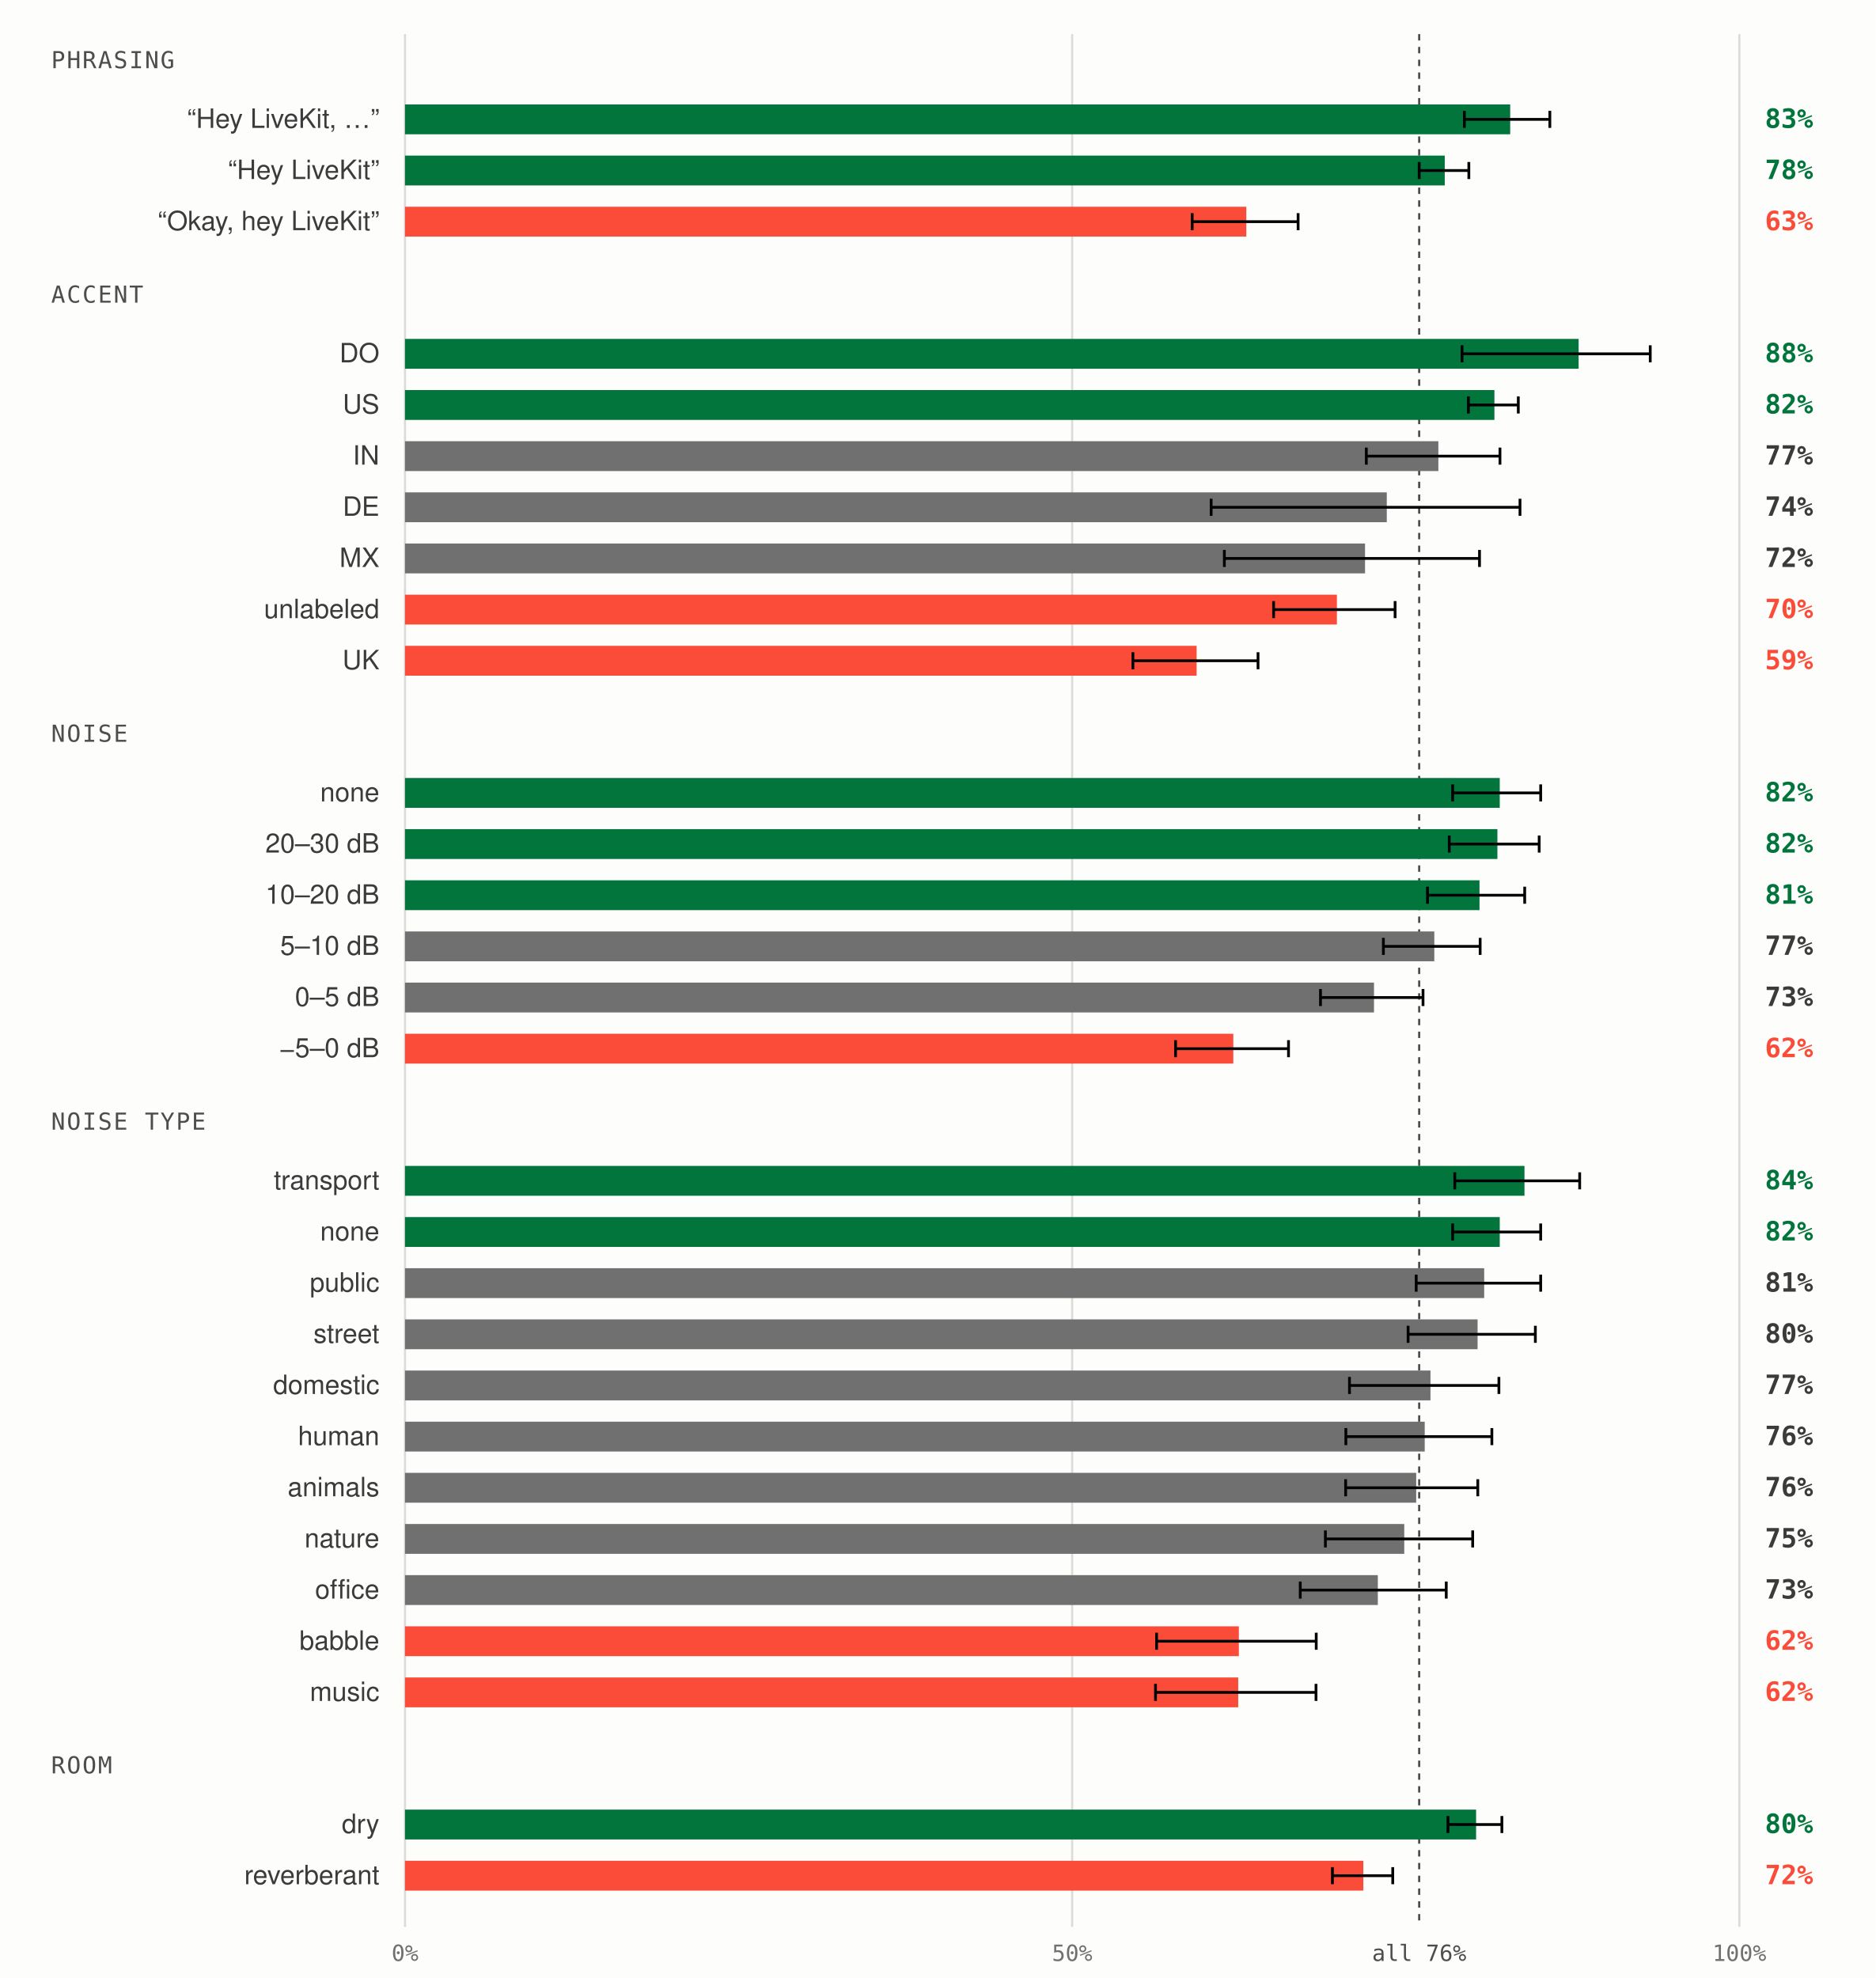
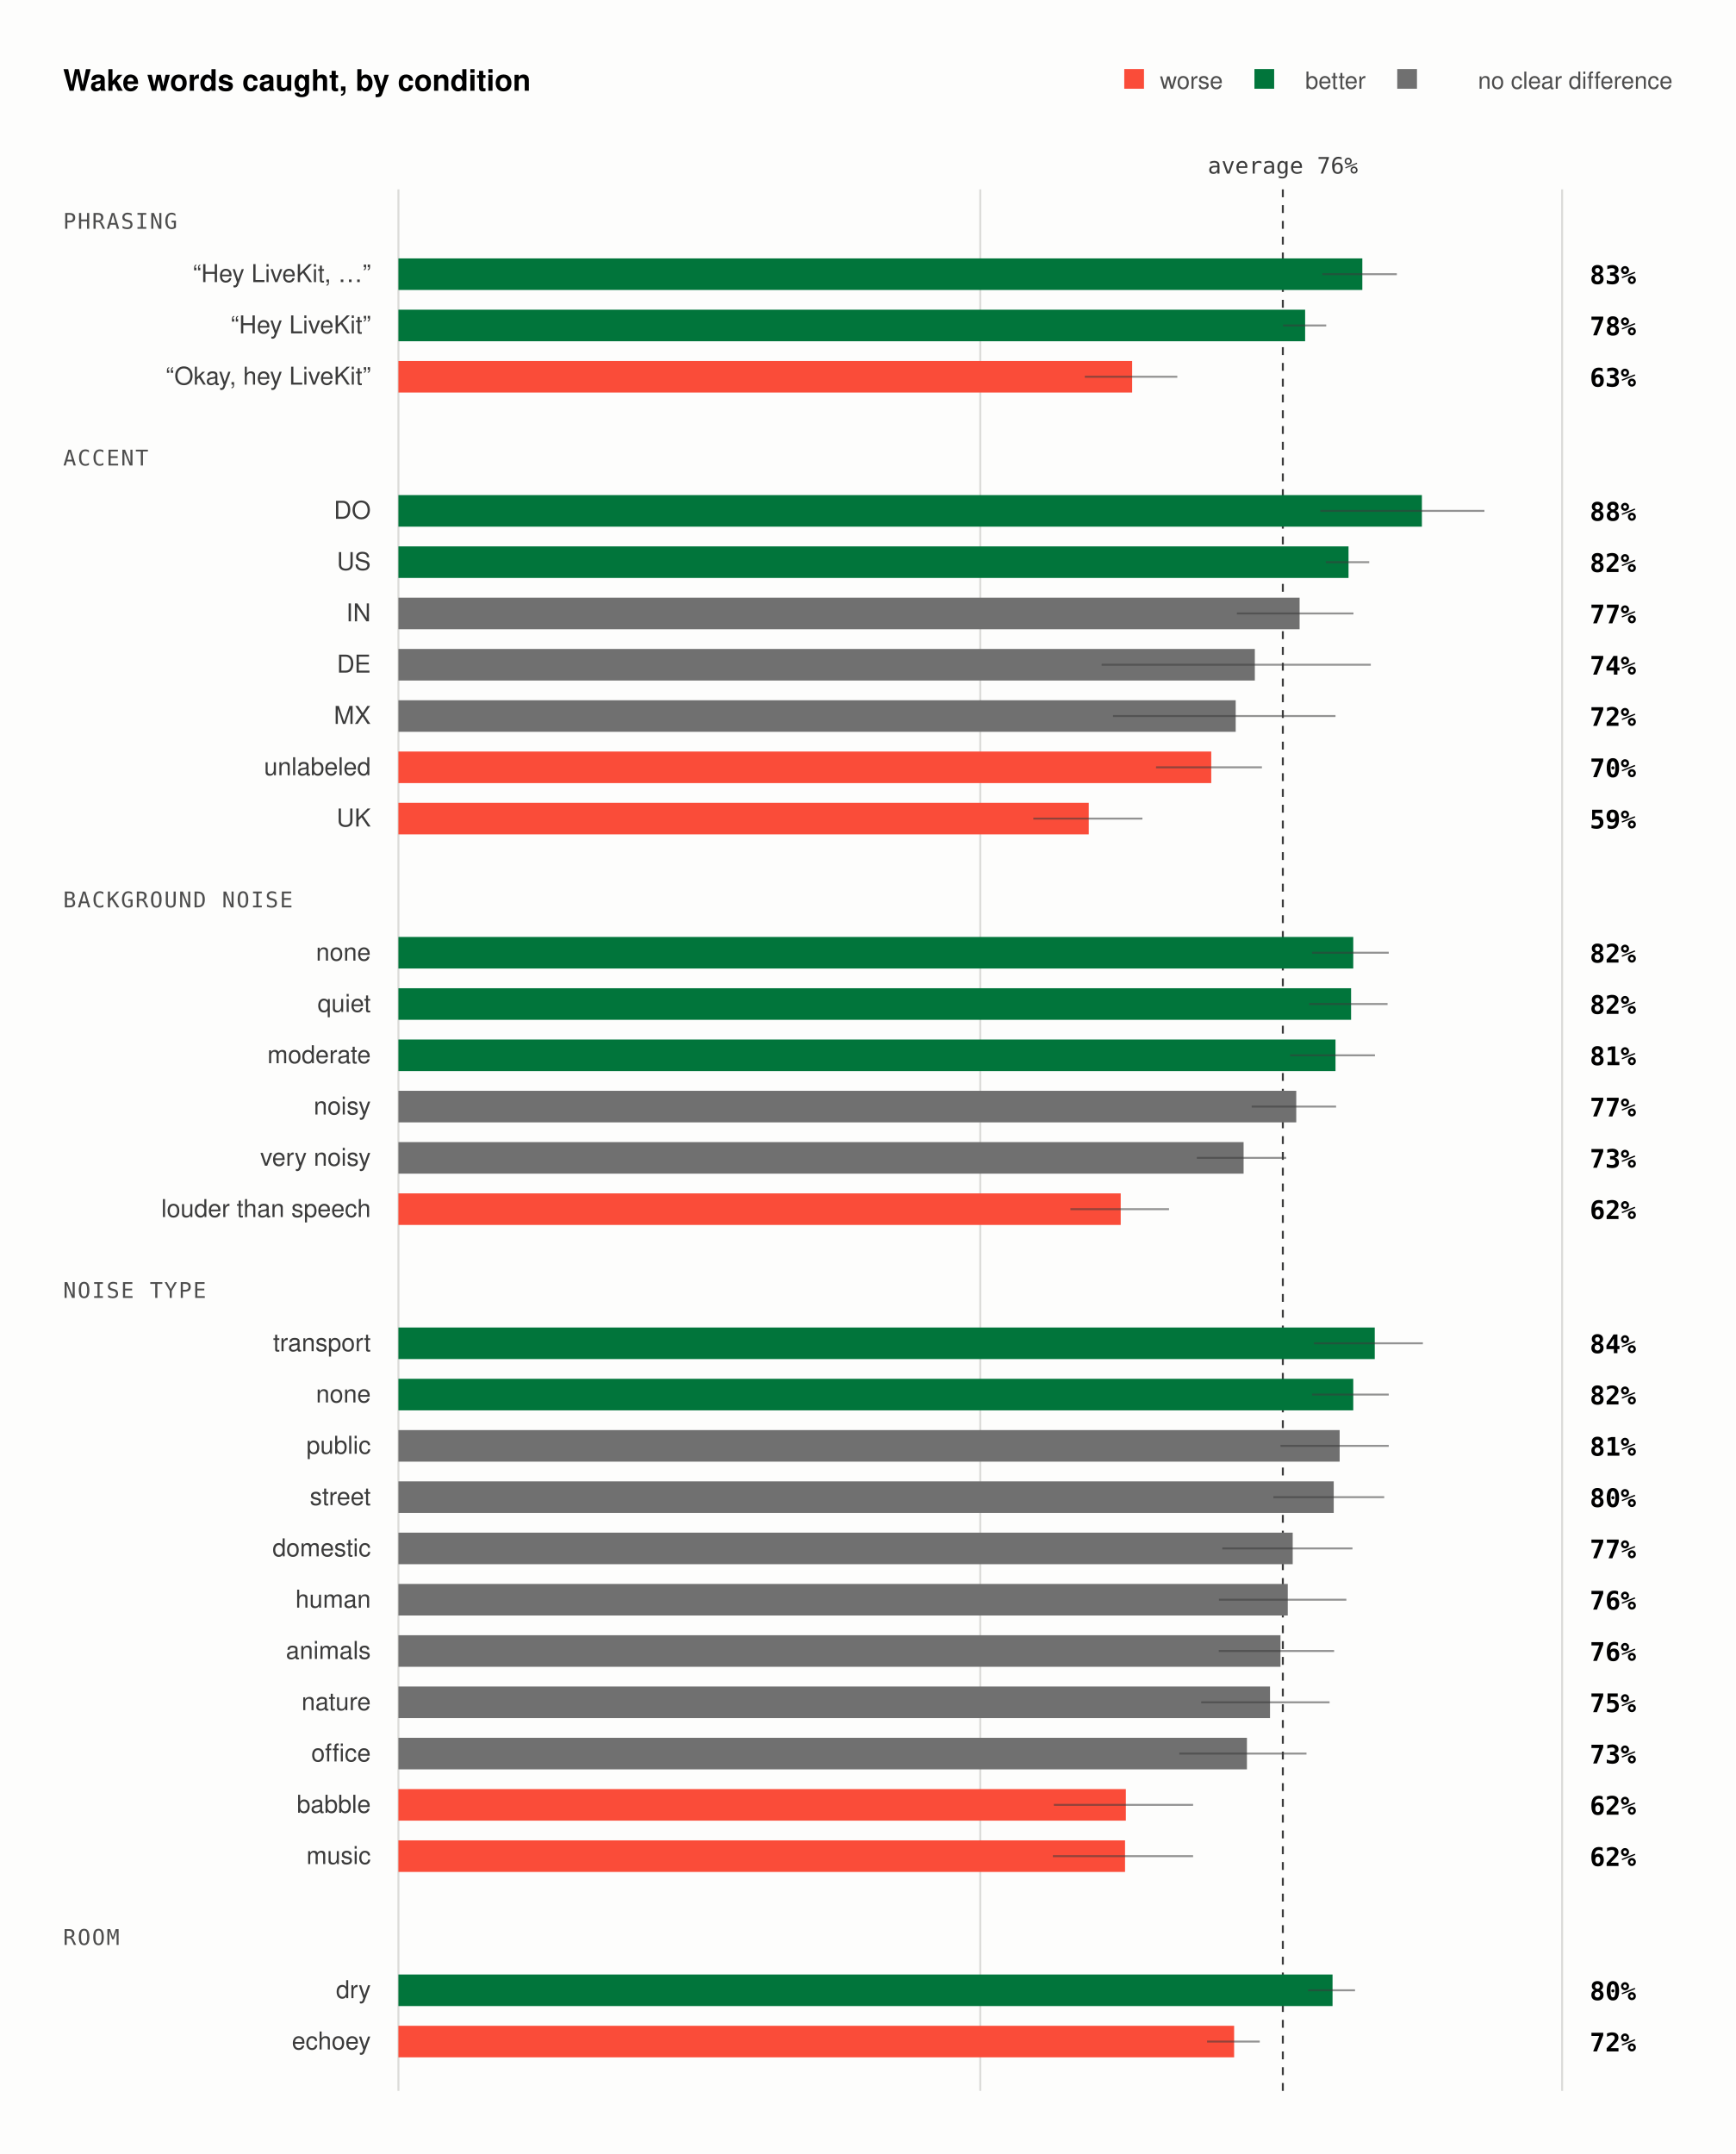
- <svg xmlns="http://www.w3.org/2000/svg" viewBox="0 0 880 928" width="880" height="928" font-family="'Public Sans', ui-sans-serif, system-ui, -apple-system, 'Segoe UI', Helvetica, Arial, sans-serif">
-   <rect width="880" height="928" fill="#fdfdfc" />
-   <line x1="190.0" y1="16" x2="190.0" y2="904" stroke="#dbdbd8" />
-   <text x="190.0" y="920.0" fill="#707070" font-size="10.5" text-anchor="middle" font-weight="400" font-family="CommitMono, ui-monospace, 'SF Mono', 'Cascadia Mono', Menlo, monospace">0%</text>
-   <line x1="503.0" y1="16" x2="503.0" y2="904" stroke="#dbdbd8" />
-   <text x="503.0" y="920.0" fill="#707070" font-size="10.5" text-anchor="middle" font-weight="400" font-family="CommitMono, ui-monospace, 'SF Mono', 'Cascadia Mono', Menlo, monospace">50%</text>
-   <line x1="816.0" y1="16" x2="816.0" y2="904" stroke="#dbdbd8" />
-   <text x="816.0" y="920.0" fill="#707070" font-size="10.5" text-anchor="middle" font-weight="400" font-family="CommitMono, ui-monospace, 'SF Mono', 'Cascadia Mono', Menlo, monospace">100%</text>
-   <line x1="665.8" y1="16" x2="665.8" y2="904" stroke="#4d4d4d" stroke-dasharray="3 3" />
-   <text x="665.8" y="920.0" fill="#4d4d4d" font-size="10.5" text-anchor="middle" font-weight="400" font-family="CommitMono, ui-monospace, 'SF Mono', 'Cascadia Mono', Menlo, monospace">all 76%</text>
-   <text x="24.0" y="32.0" fill="#4d4d4d" font-size="11" text-anchor="start" font-weight="400" font-family="CommitMono, ui-monospace, 'SF Mono', 'Cascadia Mono', Menlo, monospace" letter-spacing="0.7">PHRASING</text>
-   <text x="178.0" y="60.0" fill="#3b3b3b" font-size="12.5" text-anchor="end" font-weight="400">“Hey LiveKit, …”</text>
-   <rect x="190" y="49.0" width="518.5" height="14" fill="#01753b" />
-   <line x1="687.0" y1="56.0" x2="727.1" y2="56.0" stroke="#000000" stroke-width="1.3" />
-   <line x1="687.0" y1="52.0" x2="687.0" y2="60.0" stroke="#000000" stroke-width="1.3" />
-   <line x1="727.1" y1="52.0" x2="727.1" y2="60.0" stroke="#000000" stroke-width="1.3" />
-   <text x="828.0" y="60.0" fill="#01753b" font-size="12.5" text-anchor="start" font-weight="600" font-family="CommitMono, ui-monospace, 'SF Mono', 'Cascadia Mono', Menlo, monospace">83%</text>
-   <text x="178.0" y="84.0" fill="#3b3b3b" font-size="12.5" text-anchor="end" font-weight="400">“Hey LiveKit”</text>
-   <rect x="190" y="73.0" width="487.8" height="14" fill="#01753b" />
-   <line x1="665.8" y1="80.0" x2="689.1" y2="80.0" stroke="#000000" stroke-width="1.3" />
-   <line x1="665.8" y1="76.0" x2="665.8" y2="84.0" stroke="#000000" stroke-width="1.3" />
-   <line x1="689.1" y1="76.0" x2="689.1" y2="84.0" stroke="#000000" stroke-width="1.3" />
-   <text x="828.0" y="84.0" fill="#01753b" font-size="12.5" text-anchor="start" font-weight="600" font-family="CommitMono, ui-monospace, 'SF Mono', 'Cascadia Mono', Menlo, monospace">78%</text>
-   <text x="178.0" y="108.0" fill="#3b3b3b" font-size="12.5" text-anchor="end" font-weight="400">“Okay, hey LiveKit”</text>
-   <rect x="190" y="97.0" width="394.7" height="14" fill="#fa4c39" />
-   <line x1="559.3" y1="104.0" x2="609.0" y2="104.0" stroke="#000000" stroke-width="1.3" />
-   <line x1="559.3" y1="100.0" x2="559.3" y2="108.0" stroke="#000000" stroke-width="1.3" />
-   <line x1="609.0" y1="100.0" x2="609.0" y2="108.0" stroke="#000000" stroke-width="1.3" />
-   <text x="828.0" y="108.0" fill="#fa4c39" font-size="12.5" text-anchor="start" font-weight="600" font-family="CommitMono, ui-monospace, 'SF Mono', 'Cascadia Mono', Menlo, monospace">63%</text>
-   <text x="24.0" y="142.0" fill="#4d4d4d" font-size="11" text-anchor="start" font-weight="400" font-family="CommitMono, ui-monospace, 'SF Mono', 'Cascadia Mono', Menlo, monospace" letter-spacing="0.7">ACCENT</text>
-   <text x="178.0" y="170.0" fill="#3b3b3b" font-size="12.5" text-anchor="end" font-weight="400">DO</text>
-   <rect x="190" y="159.0" width="550.6" height="14" fill="#01753b" />
-   <line x1="685.9" y1="166.0" x2="774.2" y2="166.0" stroke="#000000" stroke-width="1.3" />
-   <line x1="685.9" y1="162.0" x2="685.9" y2="170.0" stroke="#000000" stroke-width="1.3" />
-   <line x1="774.2" y1="162.0" x2="774.2" y2="170.0" stroke="#000000" stroke-width="1.3" />
-   <text x="828.0" y="170.0" fill="#01753b" font-size="12.5" text-anchor="start" font-weight="600" font-family="CommitMono, ui-monospace, 'SF Mono', 'Cascadia Mono', Menlo, monospace">88%</text>
-   <text x="178.0" y="194.0" fill="#3b3b3b" font-size="12.5" text-anchor="end" font-weight="400">US</text>
-   <rect x="190" y="183.0" width="511.1" height="14" fill="#01753b" />
-   <line x1="688.9" y1="190.0" x2="712.3" y2="190.0" stroke="#000000" stroke-width="1.3" />
-   <line x1="688.9" y1="186.0" x2="688.9" y2="194.0" stroke="#000000" stroke-width="1.3" />
-   <line x1="712.3" y1="186.0" x2="712.3" y2="194.0" stroke="#000000" stroke-width="1.3" />
-   <text x="828.0" y="194.0" fill="#01753b" font-size="12.5" text-anchor="start" font-weight="600" font-family="CommitMono, ui-monospace, 'SF Mono', 'Cascadia Mono', Menlo, monospace">82%</text>
-   <text x="178.0" y="218.0" fill="#3b3b3b" font-size="12.5" text-anchor="end" font-weight="400">IN</text>
-   <rect x="190" y="207.0" width="484.8" height="14" fill="#707070" />
-   <line x1="641.0" y1="214.0" x2="703.7" y2="214.0" stroke="#000000" stroke-width="1.3" />
-   <line x1="641.0" y1="210.0" x2="641.0" y2="218.0" stroke="#000000" stroke-width="1.3" />
-   <line x1="703.7" y1="210.0" x2="703.7" y2="218.0" stroke="#000000" stroke-width="1.3" />
-   <text x="828.0" y="218.0" fill="#3b3b3b" font-size="12.5" text-anchor="start" font-weight="600" font-family="CommitMono, ui-monospace, 'SF Mono', 'Cascadia Mono', Menlo, monospace">77%</text>
-   <text x="178.0" y="242.0" fill="#3b3b3b" font-size="12.5" text-anchor="end" font-weight="400">DE</text>
-   <rect x="190" y="231.0" width="460.6" height="14" fill="#707070" />
-   <line x1="568.2" y1="238.0" x2="713.1" y2="238.0" stroke="#000000" stroke-width="1.3" />
-   <line x1="568.2" y1="234.0" x2="568.2" y2="242.0" stroke="#000000" stroke-width="1.3" />
-   <line x1="713.1" y1="234.0" x2="713.1" y2="242.0" stroke="#000000" stroke-width="1.3" />
-   <text x="828.0" y="242.0" fill="#3b3b3b" font-size="12.5" text-anchor="start" font-weight="600" font-family="CommitMono, ui-monospace, 'SF Mono', 'Cascadia Mono', Menlo, monospace">74%</text>
-   <text x="178.0" y="266.0" fill="#3b3b3b" font-size="12.5" text-anchor="end" font-weight="400">MX</text>
-   <rect x="190" y="255.0" width="450.4" height="14" fill="#707070" />
-   <line x1="574.4" y1="262.0" x2="694.1" y2="262.0" stroke="#000000" stroke-width="1.3" />
-   <line x1="574.4" y1="258.0" x2="574.4" y2="266.0" stroke="#000000" stroke-width="1.3" />
-   <line x1="694.1" y1="258.0" x2="694.1" y2="266.0" stroke="#000000" stroke-width="1.3" />
-   <text x="828.0" y="266.0" fill="#3b3b3b" font-size="12.5" text-anchor="start" font-weight="600" font-family="CommitMono, ui-monospace, 'SF Mono', 'Cascadia Mono', Menlo, monospace">72%</text>
-   <text x="178.0" y="290.0" fill="#3b3b3b" font-size="12.5" text-anchor="end" font-weight="400">unlabeled</text>
-   <rect x="190" y="279.0" width="437.2" height="14" fill="#fa4c39" />
-   <line x1="597.5" y1="286.0" x2="654.5" y2="286.0" stroke="#000000" stroke-width="1.3" />
-   <line x1="597.5" y1="282.0" x2="597.5" y2="290.0" stroke="#000000" stroke-width="1.3" />
-   <line x1="654.5" y1="282.0" x2="654.5" y2="290.0" stroke="#000000" stroke-width="1.3" />
-   <text x="828.0" y="290.0" fill="#fa4c39" font-size="12.5" text-anchor="start" font-weight="600" font-family="CommitMono, ui-monospace, 'SF Mono', 'Cascadia Mono', Menlo, monospace">70%</text>
-   <text x="178.0" y="314.0" fill="#3b3b3b" font-size="12.5" text-anchor="end" font-weight="400">UK</text>
-   <rect x="190" y="303.0" width="371.4" height="14" fill="#fa4c39" />
-   <line x1="531.5" y1="310.0" x2="590.2" y2="310.0" stroke="#000000" stroke-width="1.3" />
-   <line x1="531.5" y1="306.0" x2="531.5" y2="314.0" stroke="#000000" stroke-width="1.3" />
-   <line x1="590.2" y1="306.0" x2="590.2" y2="314.0" stroke="#000000" stroke-width="1.3" />
-   <text x="828.0" y="314.0" fill="#fa4c39" font-size="12.5" text-anchor="start" font-weight="600" font-family="CommitMono, ui-monospace, 'SF Mono', 'Cascadia Mono', Menlo, monospace">59%</text>
-   <text x="24.0" y="348.0" fill="#4d4d4d" font-size="11" text-anchor="start" font-weight="400" font-family="CommitMono, ui-monospace, 'SF Mono', 'Cascadia Mono', Menlo, monospace" letter-spacing="0.7">NOISE</text>
-   <text x="178.0" y="376.0" fill="#3b3b3b" font-size="12.5" text-anchor="end" font-weight="400">none</text>
-   <rect x="190" y="365.0" width="513.6" height="14" fill="#01753b" />
-   <line x1="681.5" y1="372.0" x2="722.8" y2="372.0" stroke="#000000" stroke-width="1.3" />
-   <line x1="681.5" y1="368.0" x2="681.5" y2="376.0" stroke="#000000" stroke-width="1.3" />
-   <line x1="722.8" y1="368.0" x2="722.8" y2="376.0" stroke="#000000" stroke-width="1.3" />
-   <text x="828.0" y="376.0" fill="#01753b" font-size="12.5" text-anchor="start" font-weight="600" font-family="CommitMono, ui-monospace, 'SF Mono', 'Cascadia Mono', Menlo, monospace">82%</text>
-   <text x="178.0" y="400.0" fill="#3b3b3b" font-size="12.5" text-anchor="end" font-weight="400">20–30 dB</text>
-   <rect x="190" y="389.0" width="512.5" height="14" fill="#01753b" />
-   <line x1="679.9" y1="396.0" x2="722.1" y2="396.0" stroke="#000000" stroke-width="1.3" />
-   <line x1="679.9" y1="392.0" x2="679.9" y2="400.0" stroke="#000000" stroke-width="1.3" />
-   <line x1="722.1" y1="392.0" x2="722.1" y2="400.0" stroke="#000000" stroke-width="1.3" />
-   <text x="828.0" y="400.0" fill="#01753b" font-size="12.5" text-anchor="start" font-weight="600" font-family="CommitMono, ui-monospace, 'SF Mono', 'Cascadia Mono', Menlo, monospace">82%</text>
-   <text x="178.0" y="424.0" fill="#3b3b3b" font-size="12.5" text-anchor="end" font-weight="400">10–20 dB</text>
-   <rect x="190" y="413.0" width="504.1" height="14" fill="#01753b" />
-   <line x1="669.7" y1="420.0" x2="715.3" y2="420.0" stroke="#000000" stroke-width="1.3" />
-   <line x1="669.7" y1="416.0" x2="669.7" y2="424.0" stroke="#000000" stroke-width="1.3" />
-   <line x1="715.3" y1="416.0" x2="715.3" y2="424.0" stroke="#000000" stroke-width="1.3" />
-   <text x="828.0" y="424.0" fill="#01753b" font-size="12.5" text-anchor="start" font-weight="600" font-family="CommitMono, ui-monospace, 'SF Mono', 'Cascadia Mono', Menlo, monospace">81%</text>
-   <text x="178.0" y="448.0" fill="#3b3b3b" font-size="12.5" text-anchor="end" font-weight="400">5–10 dB</text>
-   <rect x="190" y="437.0" width="482.9" height="14" fill="#707070" />
-   <line x1="649.0" y1="444.0" x2="694.4" y2="444.0" stroke="#000000" stroke-width="1.3" />
-   <line x1="649.0" y1="440.0" x2="649.0" y2="448.0" stroke="#000000" stroke-width="1.3" />
-   <line x1="694.4" y1="440.0" x2="694.4" y2="448.0" stroke="#000000" stroke-width="1.3" />
-   <text x="828.0" y="448.0" fill="#3b3b3b" font-size="12.5" text-anchor="start" font-weight="600" font-family="CommitMono, ui-monospace, 'SF Mono', 'Cascadia Mono', Menlo, monospace">77%</text>
-   <text x="178.0" y="472.0" fill="#3b3b3b" font-size="12.5" text-anchor="end" font-weight="400">0–5 dB</text>
-   <rect x="190" y="461.0" width="454.6" height="14" fill="#707070" />
-   <line x1="619.5" y1="468.0" x2="667.6" y2="468.0" stroke="#000000" stroke-width="1.3" />
-   <line x1="619.5" y1="464.0" x2="619.5" y2="472.0" stroke="#000000" stroke-width="1.3" />
-   <line x1="667.6" y1="464.0" x2="667.6" y2="472.0" stroke="#000000" stroke-width="1.3" />
-   <text x="828.0" y="472.0" fill="#3b3b3b" font-size="12.5" text-anchor="start" font-weight="600" font-family="CommitMono, ui-monospace, 'SF Mono', 'Cascadia Mono', Menlo, monospace">73%</text>
-   <text x="178.0" y="496.0" fill="#3b3b3b" font-size="12.5" text-anchor="end" font-weight="400">−5–0 dB</text>
-   <rect x="190" y="485.0" width="388.6" height="14" fill="#fa4c39" />
-   <line x1="551.5" y1="492.0" x2="604.5" y2="492.0" stroke="#000000" stroke-width="1.3" />
-   <line x1="551.5" y1="488.0" x2="551.5" y2="496.0" stroke="#000000" stroke-width="1.3" />
-   <line x1="604.5" y1="488.0" x2="604.5" y2="496.0" stroke="#000000" stroke-width="1.3" />
-   <text x="828.0" y="496.0" fill="#fa4c39" font-size="12.5" text-anchor="start" font-weight="600" font-family="CommitMono, ui-monospace, 'SF Mono', 'Cascadia Mono', Menlo, monospace">62%</text>
-   <text x="24.0" y="530.0" fill="#4d4d4d" font-size="11" text-anchor="start" font-weight="400" font-family="CommitMono, ui-monospace, 'SF Mono', 'Cascadia Mono', Menlo, monospace" letter-spacing="0.7">NOISE TYPE</text>
-   <text x="178.0" y="558.0" fill="#3b3b3b" font-size="12.5" text-anchor="end" font-weight="400">transport</text>
-   <rect x="190" y="547.0" width="525.2" height="14" fill="#01753b" />
-   <line x1="682.5" y1="554.0" x2="741.1" y2="554.0" stroke="#000000" stroke-width="1.3" />
-   <line x1="682.5" y1="550.0" x2="682.5" y2="558.0" stroke="#000000" stroke-width="1.3" />
-   <line x1="741.1" y1="550.0" x2="741.1" y2="558.0" stroke="#000000" stroke-width="1.3" />
-   <text x="828.0" y="558.0" fill="#01753b" font-size="12.5" text-anchor="start" font-weight="600" font-family="CommitMono, ui-monospace, 'SF Mono', 'Cascadia Mono', Menlo, monospace">84%</text>
-   <text x="178.0" y="582.0" fill="#3b3b3b" font-size="12.5" text-anchor="end" font-weight="400">none</text>
-   <rect x="190" y="571.0" width="513.6" height="14" fill="#01753b" />
-   <line x1="681.5" y1="578.0" x2="722.8" y2="578.0" stroke="#000000" stroke-width="1.3" />
-   <line x1="681.5" y1="574.0" x2="681.5" y2="582.0" stroke="#000000" stroke-width="1.3" />
-   <line x1="722.8" y1="574.0" x2="722.8" y2="582.0" stroke="#000000" stroke-width="1.3" />
-   <text x="828.0" y="582.0" fill="#01753b" font-size="12.5" text-anchor="start" font-weight="600" font-family="CommitMono, ui-monospace, 'SF Mono', 'Cascadia Mono', Menlo, monospace">82%</text>
-   <text x="178.0" y="606.0" fill="#3b3b3b" font-size="12.5" text-anchor="end" font-weight="400">public</text>
-   <rect x="190" y="595.0" width="506.3" height="14" fill="#707070" />
-   <line x1="664.4" y1="602.0" x2="722.8" y2="602.0" stroke="#000000" stroke-width="1.3" />
-   <line x1="664.4" y1="598.0" x2="664.4" y2="606.0" stroke="#000000" stroke-width="1.3" />
-   <line x1="722.8" y1="598.0" x2="722.8" y2="606.0" stroke="#000000" stroke-width="1.3" />
-   <text x="828.0" y="606.0" fill="#3b3b3b" font-size="12.5" text-anchor="start" font-weight="600" font-family="CommitMono, ui-monospace, 'SF Mono', 'Cascadia Mono', Menlo, monospace">81%</text>
-   <text x="178.0" y="630.0" fill="#3b3b3b" font-size="12.5" text-anchor="end" font-weight="400">street</text>
-   <rect x="190" y="619.0" width="503.2" height="14" fill="#707070" />
-   <line x1="660.6" y1="626.0" x2="720.3" y2="626.0" stroke="#000000" stroke-width="1.3" />
-   <line x1="660.6" y1="622.0" x2="660.6" y2="630.0" stroke="#000000" stroke-width="1.3" />
-   <line x1="720.3" y1="622.0" x2="720.3" y2="630.0" stroke="#000000" stroke-width="1.3" />
-   <text x="828.0" y="630.0" fill="#3b3b3b" font-size="12.5" text-anchor="start" font-weight="600" font-family="CommitMono, ui-monospace, 'SF Mono', 'Cascadia Mono', Menlo, monospace">80%</text>
-   <text x="178.0" y="654.0" fill="#3b3b3b" font-size="12.5" text-anchor="end" font-weight="400">domestic</text>
-   <rect x="190" y="643.0" width="481.1" height="14" fill="#707070" />
-   <line x1="633.1" y1="650.0" x2="703.2" y2="650.0" stroke="#000000" stroke-width="1.3" />
-   <line x1="633.1" y1="646.0" x2="633.1" y2="654.0" stroke="#000000" stroke-width="1.3" />
-   <line x1="703.2" y1="646.0" x2="703.2" y2="654.0" stroke="#000000" stroke-width="1.3" />
-   <text x="828.0" y="654.0" fill="#3b3b3b" font-size="12.5" text-anchor="start" font-weight="600" font-family="CommitMono, ui-monospace, 'SF Mono', 'Cascadia Mono', Menlo, monospace">77%</text>
-   <text x="178.0" y="678.0" fill="#3b3b3b" font-size="12.5" text-anchor="end" font-weight="400">human</text>
-   <rect x="190" y="667.0" width="478.4" height="14" fill="#707070" />
-   <line x1="631.4" y1="674.0" x2="699.9" y2="674.0" stroke="#000000" stroke-width="1.3" />
-   <line x1="631.4" y1="670.0" x2="631.4" y2="678.0" stroke="#000000" stroke-width="1.3" />
-   <line x1="699.9" y1="670.0" x2="699.9" y2="678.0" stroke="#000000" stroke-width="1.3" />
-   <text x="828.0" y="678.0" fill="#3b3b3b" font-size="12.5" text-anchor="start" font-weight="600" font-family="CommitMono, ui-monospace, 'SF Mono', 'Cascadia Mono', Menlo, monospace">76%</text>
-   <text x="178.0" y="702.0" fill="#3b3b3b" font-size="12.5" text-anchor="end" font-weight="400">animals</text>
-   <rect x="190" y="691.0" width="474.4" height="14" fill="#707070" />
-   <line x1="631.3" y1="698.0" x2="693.3" y2="698.0" stroke="#000000" stroke-width="1.3" />
-   <line x1="631.3" y1="694.0" x2="631.3" y2="702.0" stroke="#000000" stroke-width="1.3" />
-   <line x1="693.3" y1="694.0" x2="693.3" y2="702.0" stroke="#000000" stroke-width="1.3" />
-   <text x="828.0" y="702.0" fill="#3b3b3b" font-size="12.5" text-anchor="start" font-weight="600" font-family="CommitMono, ui-monospace, 'SF Mono', 'Cascadia Mono', Menlo, monospace">76%</text>
-   <text x="178.0" y="726.0" fill="#3b3b3b" font-size="12.5" text-anchor="end" font-weight="400">nature</text>
-   <rect x="190" y="715.0" width="468.8" height="14" fill="#707070" />
-   <line x1="621.8" y1="722.0" x2="690.9" y2="722.0" stroke="#000000" stroke-width="1.3" />
-   <line x1="621.8" y1="718.0" x2="621.8" y2="726.0" stroke="#000000" stroke-width="1.3" />
-   <line x1="690.9" y1="718.0" x2="690.9" y2="726.0" stroke="#000000" stroke-width="1.3" />
-   <text x="828.0" y="726.0" fill="#3b3b3b" font-size="12.5" text-anchor="start" font-weight="600" font-family="CommitMono, ui-monospace, 'SF Mono', 'Cascadia Mono', Menlo, monospace">75%</text>
-   <text x="178.0" y="750.0" fill="#3b3b3b" font-size="12.5" text-anchor="end" font-weight="400">office</text>
-   <rect x="190" y="739.0" width="456.4" height="14" fill="#707070" />
-   <line x1="610.0" y1="746.0" x2="678.5" y2="746.0" stroke="#000000" stroke-width="1.3" />
-   <line x1="610.0" y1="742.0" x2="610.0" y2="750.0" stroke="#000000" stroke-width="1.3" />
-   <line x1="678.5" y1="742.0" x2="678.5" y2="750.0" stroke="#000000" stroke-width="1.3" />
-   <text x="828.0" y="750.0" fill="#3b3b3b" font-size="12.5" text-anchor="start" font-weight="600" font-family="CommitMono, ui-monospace, 'SF Mono', 'Cascadia Mono', Menlo, monospace">73%</text>
-   <text x="178.0" y="774.0" fill="#3b3b3b" font-size="12.5" text-anchor="end" font-weight="400">babble</text>
-   <rect x="190" y="763.0" width="391.2" height="14" fill="#fa4c39" />
-   <line x1="542.6" y1="770.0" x2="617.5" y2="770.0" stroke="#000000" stroke-width="1.3" />
-   <line x1="542.6" y1="766.0" x2="542.6" y2="774.0" stroke="#000000" stroke-width="1.3" />
-   <line x1="617.5" y1="766.0" x2="617.5" y2="774.0" stroke="#000000" stroke-width="1.3" />
-   <text x="828.0" y="774.0" fill="#fa4c39" font-size="12.5" text-anchor="start" font-weight="600" font-family="CommitMono, ui-monospace, 'SF Mono', 'Cascadia Mono', Menlo, monospace">62%</text>
-   <text x="178.0" y="798.0" fill="#3b3b3b" font-size="12.5" text-anchor="end" font-weight="400">music</text>
-   <rect x="190" y="787.0" width="390.9" height="14" fill="#fa4c39" />
-   <line x1="542.1" y1="794.0" x2="617.4" y2="794.0" stroke="#000000" stroke-width="1.3" />
-   <line x1="542.1" y1="790.0" x2="542.1" y2="798.0" stroke="#000000" stroke-width="1.3" />
-   <line x1="617.4" y1="790.0" x2="617.4" y2="798.0" stroke="#000000" stroke-width="1.3" />
-   <text x="828.0" y="798.0" fill="#fa4c39" font-size="12.5" text-anchor="start" font-weight="600" font-family="CommitMono, ui-monospace, 'SF Mono', 'Cascadia Mono', Menlo, monospace">62%</text>
-   <text x="24.0" y="832.0" fill="#4d4d4d" font-size="11" text-anchor="start" font-weight="400" font-family="CommitMono, ui-monospace, 'SF Mono', 'Cascadia Mono', Menlo, monospace" letter-spacing="0.7">ROOM</text>
-   <text x="178.0" y="860.0" fill="#3b3b3b" font-size="12.5" text-anchor="end" font-weight="400">dry</text>
-   <rect x="190" y="849.0" width="502.5" height="14" fill="#01753b" />
-   <line x1="679.3" y1="856.0" x2="704.6" y2="856.0" stroke="#000000" stroke-width="1.3" />
-   <line x1="679.3" y1="852.0" x2="679.3" y2="860.0" stroke="#000000" stroke-width="1.3" />
-   <line x1="704.6" y1="852.0" x2="704.6" y2="860.0" stroke="#000000" stroke-width="1.3" />
-   <text x="828.0" y="860.0" fill="#01753b" font-size="12.5" text-anchor="start" font-weight="600" font-family="CommitMono, ui-monospace, 'SF Mono', 'Cascadia Mono', Menlo, monospace">80%</text>
-   <text x="178.0" y="884.0" fill="#3b3b3b" font-size="12.5" text-anchor="end" font-weight="400">reverberant</text>
-   <rect x="190" y="873.0" width="449.6" height="14" fill="#fa4c39" />
-   <line x1="625.1" y1="880.0" x2="653.4" y2="880.0" stroke="#000000" stroke-width="1.3" />
-   <line x1="625.1" y1="876.0" x2="625.1" y2="884.0" stroke="#000000" stroke-width="1.3" />
-   <line x1="653.4" y1="876.0" x2="653.4" y2="884.0" stroke="#000000" stroke-width="1.3" />
-   <text x="828.0" y="884.0" fill="#fa4c39" font-size="12.5" text-anchor="start" font-weight="600" font-family="CommitMono, ui-monospace, 'SF Mono', 'Cascadia Mono', Menlo, monospace">72%</text>
+ <svg xmlns="http://www.w3.org/2000/svg" viewBox="0 0 880 1092" width="880" height="1092" font-family="'Public Sans', ui-sans-serif, system-ui, -apple-system, 'Segoe UI', Helvetica, Arial, sans-serif">
+   <rect width="880" height="1092" fill="#fdfdfc" />
+   <text x="32.0" y="46.0" fill="#000000" font-size="15" text-anchor="start" font-weight="600">Wake words caught, by condition</text>
+   <text x="848.0" y="45.0" fill="#4d4d4d" font-size="12" text-anchor="end" font-weight="400">no clear difference</text>
+   <rect x="708.4" y="35" width="10" height="10" fill="#707070" />
+   <text x="692.4" y="45.0" fill="#4d4d4d" font-size="12" text-anchor="end" font-weight="400">better</text>
+   <rect x="636.0" y="35" width="10" height="10" fill="#01753b" />
+   <text x="620.0" y="45.0" fill="#4d4d4d" font-size="12" text-anchor="end" font-weight="400">worse</text>
+   <rect x="570.0" y="35" width="10" height="10" fill="#fa4c39" />
+   <line x1="202.0" y1="96" x2="202.0" y2="1060" stroke="#dbdbd8" />
+   <line x1="497.0" y1="96" x2="497.0" y2="1060" stroke="#dbdbd8" />
+   <line x1="792.0" y1="96" x2="792.0" y2="1060" stroke="#dbdbd8" />
+   <line x1="650.4" y1="96" x2="650.4" y2="1060" stroke="#3b3b3b" stroke-dasharray="4 4" />
+   <text x="650.4" y="88.0" fill="#3b3b3b" font-size="11.5" text-anchor="middle" font-weight="400" font-family="CommitMono, ui-monospace, 'SF Mono', 'Cascadia Mono', Menlo, monospace">average 76%</text>
+   <text x="32.0" y="116.0" fill="#4d4d4d" font-size="11" text-anchor="start" font-weight="400" font-family="CommitMono, ui-monospace, 'SF Mono', 'Cascadia Mono', Menlo, monospace" letter-spacing="0.7">PHRASING</text>
+   <text x="188.0" y="143.0" fill="#3b3b3b" font-size="12.5" text-anchor="end" font-weight="400">“Hey LiveKit, …”</text>
+   <rect x="202" y="131.0" width="488.7" height="16" fill="#01753b" />
+   <line x1="670.4" y1="139.0" x2="708.2" y2="139.0" stroke="#3b3b3b" stroke-opacity="0.55" stroke-width="1" />
+   <text x="806.0" y="144.0" fill="#000000" font-size="13" text-anchor="start" font-weight="600" font-family="CommitMono, ui-monospace, 'SF Mono', 'Cascadia Mono', Menlo, monospace">83%</text>
+   <text x="188.0" y="169.0" fill="#3b3b3b" font-size="12.5" text-anchor="end" font-weight="400">“Hey LiveKit”</text>
+   <rect x="202" y="157.0" width="459.7" height="16" fill="#01753b" />
+   <line x1="650.5" y1="165.0" x2="672.4" y2="165.0" stroke="#3b3b3b" stroke-opacity="0.55" stroke-width="1" />
+   <text x="806.0" y="170.0" fill="#000000" font-size="13" text-anchor="start" font-weight="600" font-family="CommitMono, ui-monospace, 'SF Mono', 'Cascadia Mono', Menlo, monospace">78%</text>
+   <text x="188.0" y="195.0" fill="#3b3b3b" font-size="12.5" text-anchor="end" font-weight="400">“Okay, hey LiveKit”</text>
+   <rect x="202" y="183.0" width="372.0" height="16" fill="#fa4c39" />
+   <line x1="550.0" y1="191.0" x2="596.9" y2="191.0" stroke="#3b3b3b" stroke-opacity="0.55" stroke-width="1" />
+   <text x="806.0" y="196.0" fill="#000000" font-size="13" text-anchor="start" font-weight="600" font-family="CommitMono, ui-monospace, 'SF Mono', 'Cascadia Mono', Menlo, monospace">63%</text>
+   <text x="32.0" y="236.0" fill="#4d4d4d" font-size="11" text-anchor="start" font-weight="400" font-family="CommitMono, ui-monospace, 'SF Mono', 'Cascadia Mono', Menlo, monospace" letter-spacing="0.7">ACCENT</text>
+   <text x="188.0" y="263.0" fill="#3b3b3b" font-size="12.5" text-anchor="end" font-weight="400">DO</text>
+   <rect x="202" y="251.0" width="518.9" height="16" fill="#01753b" />
+   <line x1="669.4" y1="259.0" x2="752.6" y2="259.0" stroke="#3b3b3b" stroke-opacity="0.55" stroke-width="1" />
+   <text x="806.0" y="264.0" fill="#000000" font-size="13" text-anchor="start" font-weight="600" font-family="CommitMono, ui-monospace, 'SF Mono', 'Cascadia Mono', Menlo, monospace">88%</text>
+   <text x="188.0" y="289.0" fill="#3b3b3b" font-size="12.5" text-anchor="end" font-weight="400">US</text>
+   <rect x="202" y="277.0" width="481.7" height="16" fill="#01753b" />
+   <line x1="672.2" y1="285.0" x2="694.2" y2="285.0" stroke="#3b3b3b" stroke-opacity="0.55" stroke-width="1" />
+   <text x="806.0" y="290.0" fill="#000000" font-size="13" text-anchor="start" font-weight="600" font-family="CommitMono, ui-monospace, 'SF Mono', 'Cascadia Mono', Menlo, monospace">82%</text>
+   <text x="188.0" y="315.0" fill="#3b3b3b" font-size="12.5" text-anchor="end" font-weight="400">IN</text>
+   <rect x="202" y="303.0" width="456.9" height="16" fill="#707070" />
+   <line x1="627.1" y1="311.0" x2="686.2" y2="311.0" stroke="#3b3b3b" stroke-opacity="0.55" stroke-width="1" />
+   <text x="806.0" y="316.0" fill="#000000" font-size="13" text-anchor="start" font-weight="600" font-family="CommitMono, ui-monospace, 'SF Mono', 'Cascadia Mono', Menlo, monospace">77%</text>
+   <text x="188.0" y="341.0" fill="#3b3b3b" font-size="12.5" text-anchor="end" font-weight="400">DE</text>
+   <rect x="202" y="329.0" width="434.2" height="16" fill="#707070" />
+   <line x1="558.5" y1="337.0" x2="695.0" y2="337.0" stroke="#3b3b3b" stroke-opacity="0.55" stroke-width="1" />
+   <text x="806.0" y="342.0" fill="#000000" font-size="13" text-anchor="start" font-weight="600" font-family="CommitMono, ui-monospace, 'SF Mono', 'Cascadia Mono', Menlo, monospace">74%</text>
+   <text x="188.0" y="367.0" fill="#3b3b3b" font-size="12.5" text-anchor="end" font-weight="400">MX</text>
+   <rect x="202" y="355.0" width="424.5" height="16" fill="#707070" />
+   <line x1="564.3" y1="363.0" x2="677.1" y2="363.0" stroke="#3b3b3b" stroke-opacity="0.55" stroke-width="1" />
+   <text x="806.0" y="368.0" fill="#000000" font-size="13" text-anchor="start" font-weight="600" font-family="CommitMono, ui-monospace, 'SF Mono', 'Cascadia Mono', Menlo, monospace">72%</text>
+   <text x="188.0" y="393.0" fill="#3b3b3b" font-size="12.5" text-anchor="end" font-weight="400">unlabeled</text>
+   <rect x="202" y="381.0" width="412.1" height="16" fill="#fa4c39" />
+   <line x1="586.1" y1="389.0" x2="639.8" y2="389.0" stroke="#3b3b3b" stroke-opacity="0.55" stroke-width="1" />
+   <text x="806.0" y="394.0" fill="#000000" font-size="13" text-anchor="start" font-weight="600" font-family="CommitMono, ui-monospace, 'SF Mono', 'Cascadia Mono', Menlo, monospace">70%</text>
+   <text x="188.0" y="419.0" fill="#3b3b3b" font-size="12.5" text-anchor="end" font-weight="400">UK</text>
+   <rect x="202" y="407.0" width="350.0" height="16" fill="#fa4c39" />
+   <line x1="523.9" y1="415.0" x2="579.2" y2="415.0" stroke="#3b3b3b" stroke-opacity="0.55" stroke-width="1" />
+   <text x="806.0" y="420.0" fill="#000000" font-size="13" text-anchor="start" font-weight="600" font-family="CommitMono, ui-monospace, 'SF Mono', 'Cascadia Mono', Menlo, monospace">59%</text>
+   <text x="32.0" y="460.0" fill="#4d4d4d" font-size="11" text-anchor="start" font-weight="400" font-family="CommitMono, ui-monospace, 'SF Mono', 'Cascadia Mono', Menlo, monospace" letter-spacing="0.7">BACKGROUND NOISE</text>
+   <text x="188.0" y="487.0" fill="#3b3b3b" font-size="12.5" text-anchor="end" font-weight="400">none</text>
+   <rect x="202" y="475.0" width="484.1" height="16" fill="#01753b" />
+   <line x1="665.2" y1="483.0" x2="704.1" y2="483.0" stroke="#3b3b3b" stroke-opacity="0.55" stroke-width="1" />
+   <text x="806.0" y="488.0" fill="#000000" font-size="13" text-anchor="start" font-weight="600" font-family="CommitMono, ui-monospace, 'SF Mono', 'Cascadia Mono', Menlo, monospace">82%</text>
+   <text x="188.0" y="513.0" fill="#3b3b3b" font-size="12.5" text-anchor="end" font-weight="400">quiet</text>
+   <rect x="202" y="501.0" width="483.0" height="16" fill="#01753b" />
+   <line x1="663.7" y1="509.0" x2="703.5" y2="509.0" stroke="#3b3b3b" stroke-opacity="0.55" stroke-width="1" />
+   <text x="806.0" y="514.0" fill="#000000" font-size="13" text-anchor="start" font-weight="600" font-family="CommitMono, ui-monospace, 'SF Mono', 'Cascadia Mono', Menlo, monospace">82%</text>
+   <text x="188.0" y="539.0" fill="#3b3b3b" font-size="12.5" text-anchor="end" font-weight="400">moderate</text>
+   <rect x="202" y="527.0" width="475.1" height="16" fill="#01753b" />
+   <line x1="654.1" y1="535.0" x2="697.1" y2="535.0" stroke="#3b3b3b" stroke-opacity="0.55" stroke-width="1" />
+   <text x="806.0" y="540.0" fill="#000000" font-size="13" text-anchor="start" font-weight="600" font-family="CommitMono, ui-monospace, 'SF Mono', 'Cascadia Mono', Menlo, monospace">81%</text>
+   <text x="188.0" y="565.0" fill="#3b3b3b" font-size="12.5" text-anchor="end" font-weight="400">noisy</text>
+   <rect x="202" y="553.0" width="455.2" height="16" fill="#707070" />
+   <line x1="634.6" y1="561.0" x2="677.4" y2="561.0" stroke="#3b3b3b" stroke-opacity="0.55" stroke-width="1" />
+   <text x="806.0" y="566.0" fill="#000000" font-size="13" text-anchor="start" font-weight="600" font-family="CommitMono, ui-monospace, 'SF Mono', 'Cascadia Mono', Menlo, monospace">77%</text>
+   <text x="188.0" y="591.0" fill="#3b3b3b" font-size="12.5" text-anchor="end" font-weight="400">very noisy</text>
+   <rect x="202" y="579.0" width="428.5" height="16" fill="#707070" />
+   <line x1="606.8" y1="587.0" x2="652.1" y2="587.0" stroke="#3b3b3b" stroke-opacity="0.55" stroke-width="1" />
+   <text x="806.0" y="592.0" fill="#000000" font-size="13" text-anchor="start" font-weight="600" font-family="CommitMono, ui-monospace, 'SF Mono', 'Cascadia Mono', Menlo, monospace">73%</text>
+   <text x="188.0" y="617.0" fill="#3b3b3b" font-size="12.5" text-anchor="end" font-weight="400">louder than speech</text>
+   <rect x="202" y="605.0" width="366.2" height="16" fill="#fa4c39" />
+   <line x1="542.7" y1="613.0" x2="592.7" y2="613.0" stroke="#3b3b3b" stroke-opacity="0.55" stroke-width="1" />
+   <text x="806.0" y="618.0" fill="#000000" font-size="13" text-anchor="start" font-weight="600" font-family="CommitMono, ui-monospace, 'SF Mono', 'Cascadia Mono', Menlo, monospace">62%</text>
+   <text x="32.0" y="658.0" fill="#4d4d4d" font-size="11" text-anchor="start" font-weight="400" font-family="CommitMono, ui-monospace, 'SF Mono', 'Cascadia Mono', Menlo, monospace" letter-spacing="0.7">NOISE TYPE</text>
+   <text x="188.0" y="685.0" fill="#3b3b3b" font-size="12.5" text-anchor="end" font-weight="400">transport</text>
+   <rect x="202" y="673.0" width="495.0" height="16" fill="#01753b" />
+   <line x1="666.2" y1="681.0" x2="721.4" y2="681.0" stroke="#3b3b3b" stroke-opacity="0.55" stroke-width="1" />
+   <text x="806.0" y="686.0" fill="#000000" font-size="13" text-anchor="start" font-weight="600" font-family="CommitMono, ui-monospace, 'SF Mono', 'Cascadia Mono', Menlo, monospace">84%</text>
+   <text x="188.0" y="711.0" fill="#3b3b3b" font-size="12.5" text-anchor="end" font-weight="400">none</text>
+   <rect x="202" y="699.0" width="484.1" height="16" fill="#01753b" />
+   <line x1="665.2" y1="707.0" x2="704.1" y2="707.0" stroke="#3b3b3b" stroke-opacity="0.55" stroke-width="1" />
+   <text x="806.0" y="712.0" fill="#000000" font-size="13" text-anchor="start" font-weight="600" font-family="CommitMono, ui-monospace, 'SF Mono', 'Cascadia Mono', Menlo, monospace">82%</text>
+   <text x="188.0" y="737.0" fill="#3b3b3b" font-size="12.5" text-anchor="end" font-weight="400">public</text>
+   <rect x="202" y="725.0" width="477.2" height="16" fill="#707070" />
+   <line x1="649.2" y1="733.0" x2="704.1" y2="733.0" stroke="#3b3b3b" stroke-opacity="0.55" stroke-width="1" />
+   <text x="806.0" y="738.0" fill="#000000" font-size="13" text-anchor="start" font-weight="600" font-family="CommitMono, ui-monospace, 'SF Mono', 'Cascadia Mono', Menlo, monospace">81%</text>
+   <text x="188.0" y="763.0" fill="#3b3b3b" font-size="12.5" text-anchor="end" font-weight="400">street</text>
+   <rect x="202" y="751.0" width="474.2" height="16" fill="#707070" />
+   <line x1="645.6" y1="759.0" x2="701.8" y2="759.0" stroke="#3b3b3b" stroke-opacity="0.55" stroke-width="1" />
+   <text x="806.0" y="764.0" fill="#000000" font-size="13" text-anchor="start" font-weight="600" font-family="CommitMono, ui-monospace, 'SF Mono', 'Cascadia Mono', Menlo, monospace">80%</text>
+   <text x="188.0" y="789.0" fill="#3b3b3b" font-size="12.5" text-anchor="end" font-weight="400">domestic</text>
+   <rect x="202" y="777.0" width="453.4" height="16" fill="#707070" />
+   <line x1="619.7" y1="785.0" x2="685.7" y2="785.0" stroke="#3b3b3b" stroke-opacity="0.55" stroke-width="1" />
+   <text x="806.0" y="790.0" fill="#000000" font-size="13" text-anchor="start" font-weight="600" font-family="CommitMono, ui-monospace, 'SF Mono', 'Cascadia Mono', Menlo, monospace">77%</text>
+   <text x="188.0" y="815.0" fill="#3b3b3b" font-size="12.5" text-anchor="end" font-weight="400">human</text>
+   <rect x="202" y="803.0" width="450.9" height="16" fill="#707070" />
+   <line x1="618.0" y1="811.0" x2="682.6" y2="811.0" stroke="#3b3b3b" stroke-opacity="0.55" stroke-width="1" />
+   <text x="806.0" y="816.0" fill="#000000" font-size="13" text-anchor="start" font-weight="600" font-family="CommitMono, ui-monospace, 'SF Mono', 'Cascadia Mono', Menlo, monospace">76%</text>
+   <text x="188.0" y="841.0" fill="#3b3b3b" font-size="12.5" text-anchor="end" font-weight="400">animals</text>
+   <rect x="202" y="829.0" width="447.2" height="16" fill="#707070" />
+   <line x1="617.9" y1="837.0" x2="676.4" y2="837.0" stroke="#3b3b3b" stroke-opacity="0.55" stroke-width="1" />
+   <text x="806.0" y="842.0" fill="#000000" font-size="13" text-anchor="start" font-weight="600" font-family="CommitMono, ui-monospace, 'SF Mono', 'Cascadia Mono', Menlo, monospace">76%</text>
+   <text x="188.0" y="867.0" fill="#3b3b3b" font-size="12.5" text-anchor="end" font-weight="400">nature</text>
+   <rect x="202" y="855.0" width="441.9" height="16" fill="#707070" />
+   <line x1="609.0" y1="863.0" x2="674.1" y2="863.0" stroke="#3b3b3b" stroke-opacity="0.55" stroke-width="1" />
+   <text x="806.0" y="868.0" fill="#000000" font-size="13" text-anchor="start" font-weight="600" font-family="CommitMono, ui-monospace, 'SF Mono', 'Cascadia Mono', Menlo, monospace">75%</text>
+   <text x="188.0" y="893.0" fill="#3b3b3b" font-size="12.5" text-anchor="end" font-weight="400">office</text>
+   <rect x="202" y="881.0" width="430.2" height="16" fill="#707070" />
+   <line x1="597.9" y1="889.0" x2="662.4" y2="889.0" stroke="#3b3b3b" stroke-opacity="0.55" stroke-width="1" />
+   <text x="806.0" y="894.0" fill="#000000" font-size="13" text-anchor="start" font-weight="600" font-family="CommitMono, ui-monospace, 'SF Mono', 'Cascadia Mono', Menlo, monospace">73%</text>
+   <text x="188.0" y="919.0" fill="#3b3b3b" font-size="12.5" text-anchor="end" font-weight="400">babble</text>
+   <rect x="202" y="907.0" width="368.8" height="16" fill="#fa4c39" />
+   <line x1="534.3" y1="915.0" x2="604.9" y2="915.0" stroke="#3b3b3b" stroke-opacity="0.55" stroke-width="1" />
+   <text x="806.0" y="920.0" fill="#000000" font-size="13" text-anchor="start" font-weight="600" font-family="CommitMono, ui-monospace, 'SF Mono', 'Cascadia Mono', Menlo, monospace">62%</text>
+   <text x="188.0" y="945.0" fill="#3b3b3b" font-size="12.5" text-anchor="end" font-weight="400">music</text>
+   <rect x="202" y="933.0" width="368.4" height="16" fill="#fa4c39" />
+   <line x1="533.8" y1="941.0" x2="604.9" y2="941.0" stroke="#3b3b3b" stroke-opacity="0.55" stroke-width="1" />
+   <text x="806.0" y="946.0" fill="#000000" font-size="13" text-anchor="start" font-weight="600" font-family="CommitMono, ui-monospace, 'SF Mono', 'Cascadia Mono', Menlo, monospace">62%</text>
+   <text x="32.0" y="986.0" fill="#4d4d4d" font-size="11" text-anchor="start" font-weight="400" font-family="CommitMono, ui-monospace, 'SF Mono', 'Cascadia Mono', Menlo, monospace" letter-spacing="0.7">ROOM</text>
+   <text x="188.0" y="1013.0" fill="#3b3b3b" font-size="12.5" text-anchor="end" font-weight="400">dry</text>
+   <rect x="202" y="1001.0" width="473.6" height="16" fill="#01753b" />
+   <line x1="663.2" y1="1009.0" x2="687.0" y2="1009.0" stroke="#3b3b3b" stroke-opacity="0.55" stroke-width="1" />
+   <text x="806.0" y="1014.0" fill="#000000" font-size="13" text-anchor="start" font-weight="600" font-family="CommitMono, ui-monospace, 'SF Mono', 'Cascadia Mono', Menlo, monospace">80%</text>
+   <text x="188.0" y="1039.0" fill="#3b3b3b" font-size="12.5" text-anchor="end" font-weight="400">echoey</text>
+   <rect x="202" y="1027.0" width="423.7" height="16" fill="#fa4c39" />
+   <line x1="612.0" y1="1035.0" x2="638.7" y2="1035.0" stroke="#3b3b3b" stroke-opacity="0.55" stroke-width="1" />
+   <text x="806.0" y="1040.0" fill="#000000" font-size="13" text-anchor="start" font-weight="600" font-family="CommitMono, ui-monospace, 'SF Mono', 'Cascadia Mono', Menlo, monospace">72%</text>
</svg>
